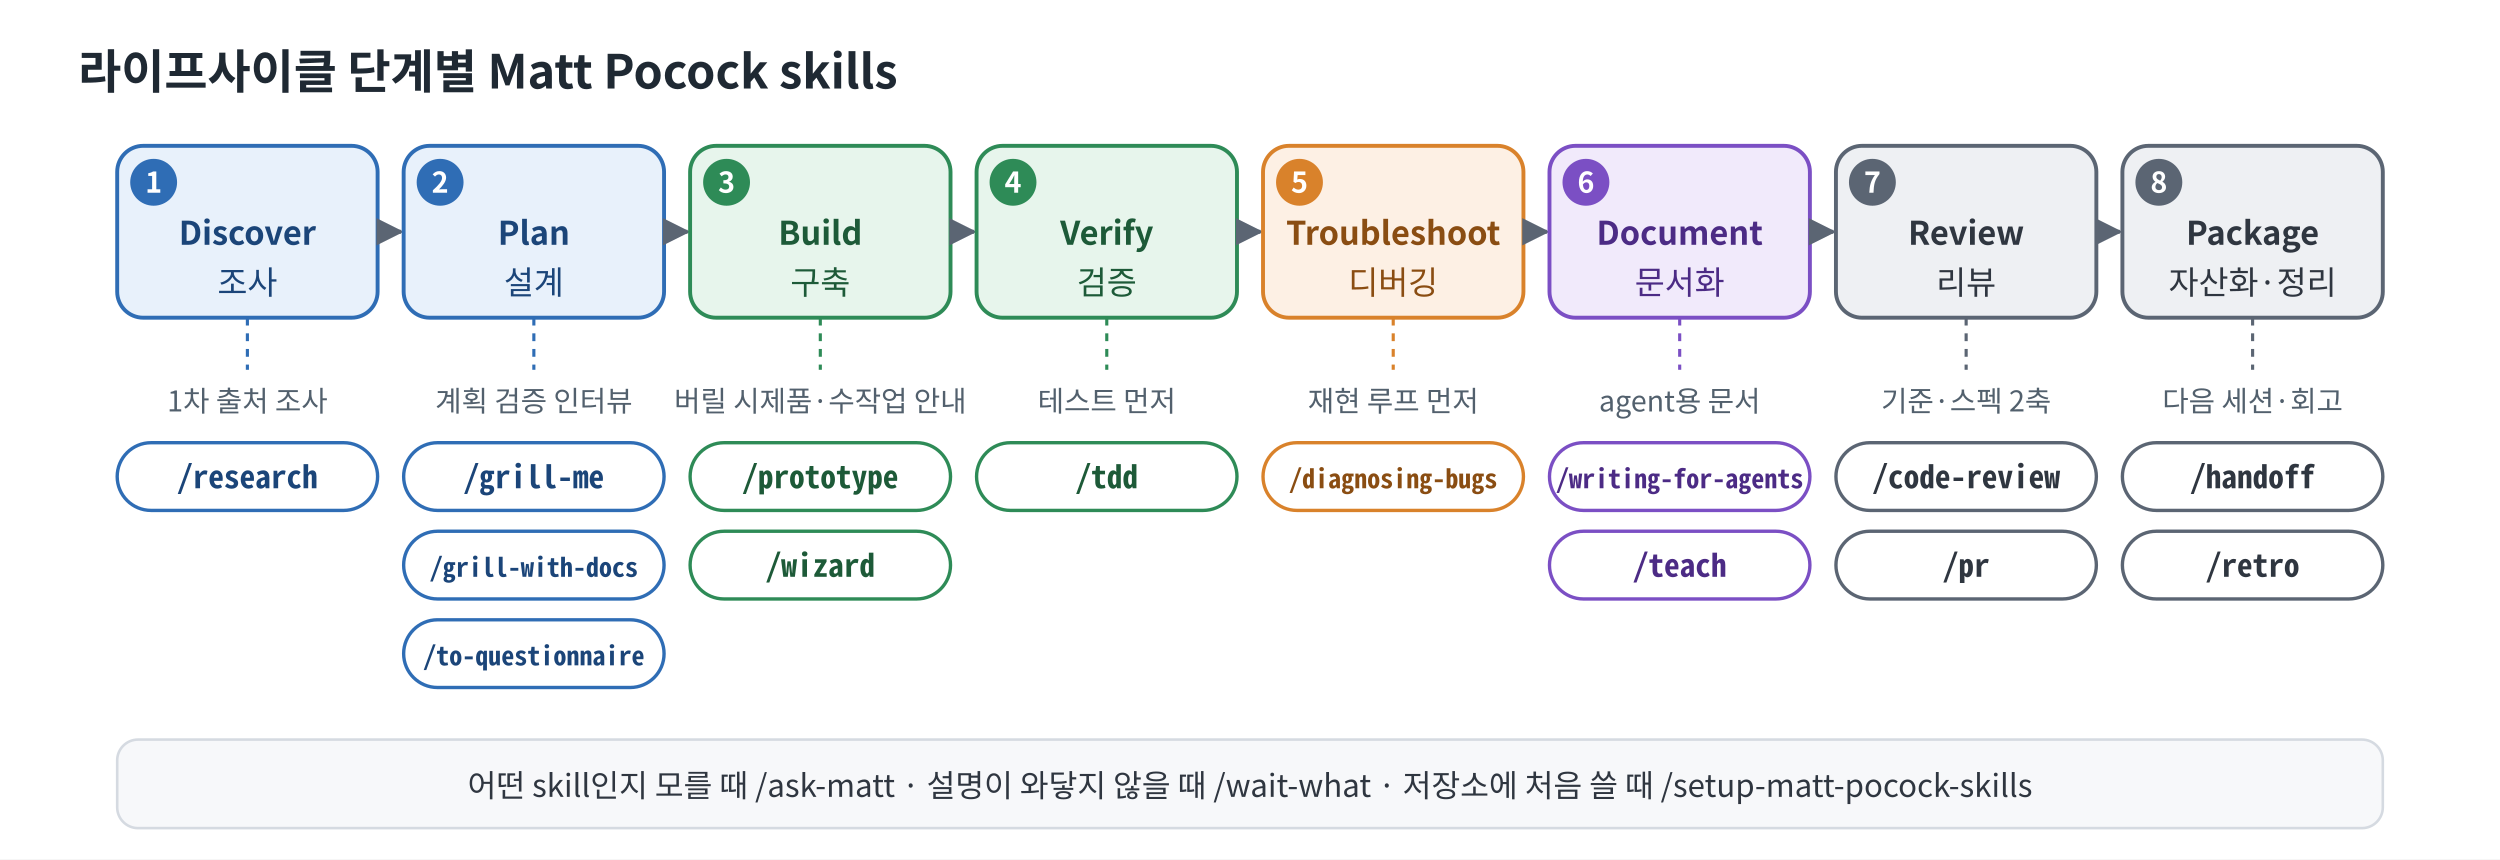
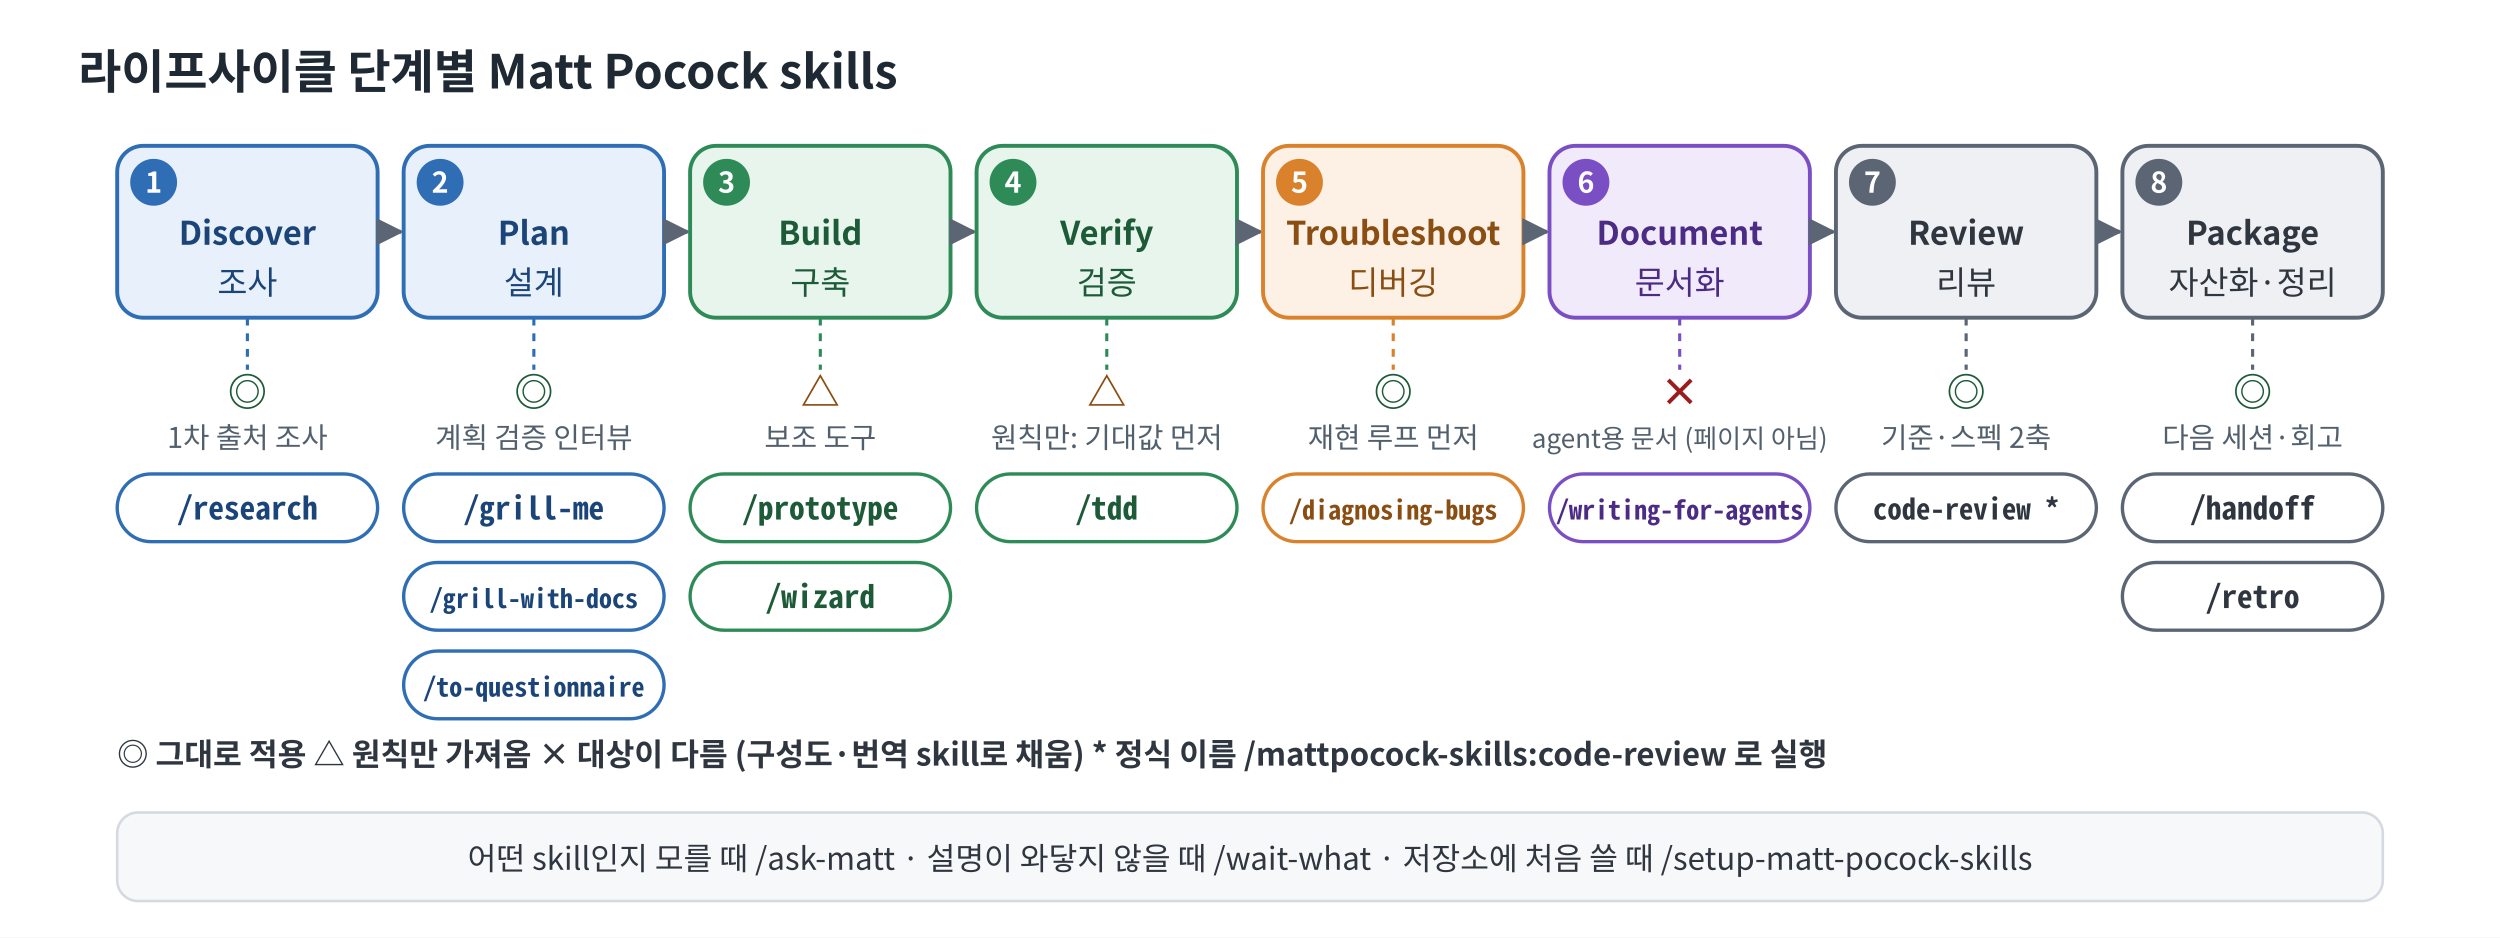
- <svg xmlns="http://www.w3.org/2000/svg" viewBox="0 0 960 330" width="960" height="330" role="img" aria-label="라이프사이클 단계별 Matt Pocock skills">
+ <svg xmlns="http://www.w3.org/2000/svg" viewBox="0 0 960 360" width="960" height="360" role="img" aria-label="라이프사이클 단계별 Matt Pocock skills">
  <defs>
    <marker id="arr" viewBox="0 0 10 10" refX="9" refY="5" markerWidth="7" markerHeight="7" orient="auto-start-reverse">
      <path d="M0,0 L10,5 L0,10 z" fill="#5B6573" />
    </marker>
  </defs>
-   <rect x="0" y="0" width="960" height="330" fill="#FFFFFF" />
+   <rect x="0" y="0" width="960" height="360" fill="#FFFFFF" />
  <text x="30" y="34" font-size="18" font-weight="bold" fill="#1F2933" text-anchor="start" font-family="Noto Sans CJK KR, Noto Sans KR, Apple SD Gothic Neo, Malgun Gothic, sans-serif">라이프사이클 단계별 Matt Pocock skills</text>
  <rect x="45" y="56" width="100" height="66" rx="10" fill="#E8F1FB" stroke="#2F6DB5" stroke-width="1.5" />
  <circle cx="59" cy="70" r="9" fill="#2F6DB5" />
  <text x="59" y="74" font-size="11" font-weight="bold" fill="#FFFFFF" text-anchor="middle" font-family="Noto Sans CJK KR, Noto Sans KR, Apple SD Gothic Neo, Malgun Gothic, sans-serif">1</text>
  <text x="95.0" y="94" font-size="12.5" font-weight="bold" fill="#1B4579" text-anchor="middle" font-family="Noto Sans CJK KR, Noto Sans KR, Apple SD Gothic Neo, Malgun Gothic, sans-serif">Discover</text>
  <text x="95.0" y="113" font-size="12.5" font-weight="normal" fill="#1B4579" text-anchor="middle" font-family="Noto Sans CJK KR, Noto Sans KR, Apple SD Gothic Neo, Malgun Gothic, sans-serif">조사</text>
  <line x1="145" y1="89" x2="154" y2="89" stroke="#5B6573" stroke-width="1.5" marker-end="url(#arr)" />
  <line x1="95.0" y1="122" x2="95.0" y2="142" stroke="#2F6DB5" stroke-width="1.2" stroke-dasharray="3 3" />
-   <text x="95.0" y="158" font-size="11" font-weight="normal" fill="#52606D" text-anchor="middle" font-family="Noto Sans CJK KR, Noto Sans KR, Apple SD Gothic Neo, Malgun Gothic, sans-serif">1차 출처 조사</text>
-   <rect x="45" y="170" width="100" height="26" rx="13" fill="#FFFFFF" stroke="#2F6DB5" stroke-width="1.3" />
-   <text x="95.0" y="187.5" font-size="12" font-weight="bold" fill="#1B4579" text-anchor="middle" font-family="Menlo, Consolas, Noto Sans Mono CJK KR, monospace">/research</text>
+   <text x="95.0" y="156" font-size="15" font-weight="bold" fill="#1D5A38" text-anchor="middle" font-family="Noto Sans CJK KR, Noto Sans KR, Apple SD Gothic Neo, Malgun Gothic, sans-serif">◎</text>
+   <text x="95.0" y="172" font-size="11" font-weight="normal" fill="#52606D" text-anchor="middle" font-family="Noto Sans CJK KR, Noto Sans KR, Apple SD Gothic Neo, Malgun Gothic, sans-serif">1차 출처 조사</text>
+   <rect x="45" y="182" width="100" height="26" rx="13" fill="#FFFFFF" stroke="#2F6DB5" stroke-width="1.3" />
+   <text x="95.0" y="199.5" font-size="12" font-weight="bold" fill="#1B4579" text-anchor="middle" font-family="Menlo, Consolas, Noto Sans Mono CJK KR, monospace">/research</text>
  <rect x="155" y="56" width="100" height="66" rx="10" fill="#E8F1FB" stroke="#2F6DB5" stroke-width="1.5" />
  <circle cx="169" cy="70" r="9" fill="#2F6DB5" />
  <text x="169" y="74" font-size="11" font-weight="bold" fill="#FFFFFF" text-anchor="middle" font-family="Noto Sans CJK KR, Noto Sans KR, Apple SD Gothic Neo, Malgun Gothic, sans-serif">2</text>
  <text x="205.0" y="94" font-size="12.5" font-weight="bold" fill="#1B4579" text-anchor="middle" font-family="Noto Sans CJK KR, Noto Sans KR, Apple SD Gothic Neo, Malgun Gothic, sans-serif">Plan</text>
  <text x="205.0" y="113" font-size="12.5" font-weight="normal" fill="#1B4579" text-anchor="middle" font-family="Noto Sans CJK KR, Noto Sans KR, Apple SD Gothic Neo, Malgun Gothic, sans-serif">설계</text>
  <line x1="255" y1="89" x2="264" y2="89" stroke="#5B6573" stroke-width="1.5" marker-end="url(#arr)" />
  <line x1="205.0" y1="122" x2="205.0" y2="142" stroke="#2F6DB5" stroke-width="1.2" stroke-dasharray="3 3" />
-   <text x="205.0" y="158" font-size="11" font-weight="normal" fill="#52606D" text-anchor="middle" font-family="Noto Sans CJK KR, Noto Sans KR, Apple SD Gothic Neo, Malgun Gothic, sans-serif">계획 검증 인터뷰</text>
-   <rect x="155" y="170" width="100" height="26" rx="13" fill="#FFFFFF" stroke="#2F6DB5" stroke-width="1.3" />
-   <text x="205.0" y="187.5" font-size="12" font-weight="bold" fill="#1B4579" text-anchor="middle" font-family="Menlo, Consolas, Noto Sans Mono CJK KR, monospace">/grill-me</text>
-   <rect x="155" y="204" width="100" height="26" rx="13" fill="#FFFFFF" stroke="#2F6DB5" stroke-width="1.3" />
-   <text x="205.0" y="221.5" font-size="10" font-weight="bold" fill="#1B4579" text-anchor="middle" font-family="Menlo, Consolas, Noto Sans Mono CJK KR, monospace">/grill-with-docs</text>
-   <rect x="155" y="238" width="100" height="26" rx="13" fill="#FFFFFF" stroke="#2F6DB5" stroke-width="1.3" />
-   <text x="205.0" y="255.5" font-size="10" font-weight="bold" fill="#1B4579" text-anchor="middle" font-family="Menlo, Consolas, Noto Sans Mono CJK KR, monospace">/to-questionnaire</text>
+   <text x="205.0" y="156" font-size="15" font-weight="bold" fill="#1D5A38" text-anchor="middle" font-family="Noto Sans CJK KR, Noto Sans KR, Apple SD Gothic Neo, Malgun Gothic, sans-serif">◎</text>
+   <text x="205.0" y="172" font-size="11" font-weight="normal" fill="#52606D" text-anchor="middle" font-family="Noto Sans CJK KR, Noto Sans KR, Apple SD Gothic Neo, Malgun Gothic, sans-serif">계획 검증 인터뷰</text>
+   <rect x="155" y="182" width="100" height="26" rx="13" fill="#FFFFFF" stroke="#2F6DB5" stroke-width="1.3" />
+   <text x="205.0" y="199.5" font-size="12" font-weight="bold" fill="#1B4579" text-anchor="middle" font-family="Menlo, Consolas, Noto Sans Mono CJK KR, monospace">/grill-me</text>
+   <rect x="155" y="216" width="100" height="26" rx="13" fill="#FFFFFF" stroke="#2F6DB5" stroke-width="1.3" />
+   <text x="205.0" y="233.5" font-size="10" font-weight="bold" fill="#1B4579" text-anchor="middle" font-family="Menlo, Consolas, Noto Sans Mono CJK KR, monospace">/grill-with-docs</text>
+   <rect x="155" y="250" width="100" height="26" rx="13" fill="#FFFFFF" stroke="#2F6DB5" stroke-width="1.3" />
+   <text x="205.0" y="267.5" font-size="10" font-weight="bold" fill="#1B4579" text-anchor="middle" font-family="Menlo, Consolas, Noto Sans Mono CJK KR, monospace">/to-questionnaire</text>
  <rect x="265" y="56" width="100" height="66" rx="10" fill="#E7F5EC" stroke="#2E8B57" stroke-width="1.5" />
  <circle cx="279" cy="70" r="9" fill="#2E8B57" />
  <text x="279" y="74" font-size="11" font-weight="bold" fill="#FFFFFF" text-anchor="middle" font-family="Noto Sans CJK KR, Noto Sans KR, Apple SD Gothic Neo, Malgun Gothic, sans-serif">3</text>
  <text x="315.0" y="94" font-size="12.5" font-weight="bold" fill="#1D5A38" text-anchor="middle" font-family="Noto Sans CJK KR, Noto Sans KR, Apple SD Gothic Neo, Malgun Gothic, sans-serif">Build</text>
  <text x="315.0" y="113" font-size="12.5" font-weight="normal" fill="#1D5A38" text-anchor="middle" font-family="Noto Sans CJK KR, Noto Sans KR, Apple SD Gothic Neo, Malgun Gothic, sans-serif">구축</text>
  <line x1="365" y1="89" x2="374" y2="89" stroke="#5B6573" stroke-width="1.5" marker-end="url(#arr)" />
  <line x1="315.0" y1="122" x2="315.0" y2="142" stroke="#2E8B57" stroke-width="1.2" stroke-dasharray="3 3" />
-   <text x="315.0" y="158" font-size="11" font-weight="normal" fill="#52606D" text-anchor="middle" font-family="Noto Sans CJK KR, Noto Sans KR, Apple SD Gothic Neo, Malgun Gothic, sans-serif">버릴 시제품·수작업 안내</text>
-   <rect x="265" y="170" width="100" height="26" rx="13" fill="#FFFFFF" stroke="#2E8B57" stroke-width="1.3" />
-   <text x="315.0" y="187.5" font-size="12" font-weight="bold" fill="#1D5A38" text-anchor="middle" font-family="Menlo, Consolas, Noto Sans Mono CJK KR, monospace">/prototype</text>
-   <rect x="265" y="204" width="100" height="26" rx="13" fill="#FFFFFF" stroke="#2E8B57" stroke-width="1.3" />
-   <text x="315.0" y="221.5" font-size="12" font-weight="bold" fill="#1D5A38" text-anchor="middle" font-family="Menlo, Consolas, Noto Sans Mono CJK KR, monospace">/wizard</text>
+   <text x="315.0" y="156" font-size="15" font-weight="bold" fill="#8A4D12" text-anchor="middle" font-family="Noto Sans CJK KR, Noto Sans KR, Apple SD Gothic Neo, Malgun Gothic, sans-serif">△</text>
+   <text x="315.0" y="172" font-size="11" font-weight="normal" fill="#52606D" text-anchor="middle" font-family="Noto Sans CJK KR, Noto Sans KR, Apple SD Gothic Neo, Malgun Gothic, sans-serif">보조 도구</text>
+   <rect x="265" y="182" width="100" height="26" rx="13" fill="#FFFFFF" stroke="#2E8B57" stroke-width="1.3" />
+   <text x="315.0" y="199.5" font-size="12" font-weight="bold" fill="#1D5A38" text-anchor="middle" font-family="Menlo, Consolas, Noto Sans Mono CJK KR, monospace">/prototype</text>
+   <rect x="265" y="216" width="100" height="26" rx="13" fill="#FFFFFF" stroke="#2E8B57" stroke-width="1.3" />
+   <text x="315.0" y="233.5" font-size="12" font-weight="bold" fill="#1D5A38" text-anchor="middle" font-family="Menlo, Consolas, Noto Sans Mono CJK KR, monospace">/wizard</text>
  <rect x="375" y="56" width="100" height="66" rx="10" fill="#E7F5EC" stroke="#2E8B57" stroke-width="1.5" />
  <circle cx="389" cy="70" r="9" fill="#2E8B57" />
  <text x="389" y="74" font-size="11" font-weight="bold" fill="#FFFFFF" text-anchor="middle" font-family="Noto Sans CJK KR, Noto Sans KR, Apple SD Gothic Neo, Malgun Gothic, sans-serif">4</text>
  <text x="425.0" y="94" font-size="12.5" font-weight="bold" fill="#1D5A38" text-anchor="middle" font-family="Noto Sans CJK KR, Noto Sans KR, Apple SD Gothic Neo, Malgun Gothic, sans-serif">Verify</text>
  <text x="425.0" y="113" font-size="12.5" font-weight="normal" fill="#1D5A38" text-anchor="middle" font-family="Noto Sans CJK KR, Noto Sans KR, Apple SD Gothic Neo, Malgun Gothic, sans-serif">검증</text>
  <line x1="475" y1="89" x2="484" y2="89" stroke="#5B6573" stroke-width="1.5" marker-end="url(#arr)" />
  <line x1="425.0" y1="122" x2="425.0" y2="142" stroke="#2E8B57" stroke-width="1.2" stroke-dasharray="3 3" />
-   <text x="425.0" y="158" font-size="11" font-weight="normal" fill="#52606D" text-anchor="middle" font-family="Noto Sans CJK KR, Noto Sans KR, Apple SD Gothic Neo, Malgun Gothic, sans-serif">테스트 먼저</text>
-   <rect x="375" y="170" width="100" height="26" rx="13" fill="#FFFFFF" stroke="#2E8B57" stroke-width="1.3" />
-   <text x="425.0" y="187.5" font-size="12" font-weight="bold" fill="#1D5A38" text-anchor="middle" font-family="Menlo, Consolas, Noto Sans Mono CJK KR, monospace">/tdd</text>
+   <text x="425.0" y="156" font-size="15" font-weight="bold" fill="#8A4D12" text-anchor="middle" font-family="Noto Sans CJK KR, Noto Sans KR, Apple SD Gothic Neo, Malgun Gothic, sans-serif">△</text>
+   <text x="425.0" y="172" font-size="11" font-weight="normal" fill="#52606D" text-anchor="middle" font-family="Noto Sans CJK KR, Noto Sans KR, Apple SD Gothic Neo, Malgun Gothic, sans-serif">원칙만: 기대값 먼저</text>
+   <rect x="375" y="182" width="100" height="26" rx="13" fill="#FFFFFF" stroke="#2E8B57" stroke-width="1.3" />
+   <text x="425.0" y="199.5" font-size="12" font-weight="bold" fill="#1D5A38" text-anchor="middle" font-family="Menlo, Consolas, Noto Sans Mono CJK KR, monospace">/tdd</text>
  <rect x="485" y="56" width="100" height="66" rx="10" fill="#FDF0E4" stroke="#D9822B" stroke-width="1.5" />
  <circle cx="499" cy="70" r="9" fill="#D9822B" />
  <text x="499" y="74" font-size="11" font-weight="bold" fill="#FFFFFF" text-anchor="middle" font-family="Noto Sans CJK KR, Noto Sans KR, Apple SD Gothic Neo, Malgun Gothic, sans-serif">5</text>
  <text x="535.0" y="94" font-size="12.5" font-weight="bold" fill="#8A4D12" text-anchor="middle" font-family="Noto Sans CJK KR, Noto Sans KR, Apple SD Gothic Neo, Malgun Gothic, sans-serif">Troubleshoot</text>
  <text x="535.0" y="113" font-size="12.5" font-weight="normal" fill="#8A4D12" text-anchor="middle" font-family="Noto Sans CJK KR, Noto Sans KR, Apple SD Gothic Neo, Malgun Gothic, sans-serif">디버깅</text>
  <line x1="585" y1="89" x2="594" y2="89" stroke="#5B6573" stroke-width="1.5" marker-end="url(#arr)" />
  <line x1="535.0" y1="122" x2="535.0" y2="142" stroke="#D9822B" stroke-width="1.2" stroke-dasharray="3 3" />
-   <text x="535.0" y="158" font-size="11" font-weight="normal" fill="#52606D" text-anchor="middle" font-family="Noto Sans CJK KR, Noto Sans KR, Apple SD Gothic Neo, Malgun Gothic, sans-serif">재현 루프 먼저</text>
-   <rect x="485" y="170" width="100" height="26" rx="13" fill="#FFFFFF" stroke="#D9822B" stroke-width="1.3" />
-   <text x="535.0" y="187.5" font-size="10" font-weight="bold" fill="#8A4D12" text-anchor="middle" font-family="Menlo, Consolas, Noto Sans Mono CJK KR, monospace">/diagnosing-bugs</text>
+   <text x="535.0" y="156" font-size="15" font-weight="bold" fill="#1D5A38" text-anchor="middle" font-family="Noto Sans CJK KR, Noto Sans KR, Apple SD Gothic Neo, Malgun Gothic, sans-serif">◎</text>
+   <text x="535.0" y="172" font-size="11" font-weight="normal" fill="#52606D" text-anchor="middle" font-family="Noto Sans CJK KR, Noto Sans KR, Apple SD Gothic Neo, Malgun Gothic, sans-serif">재현 루프 먼저</text>
+   <rect x="485" y="182" width="100" height="26" rx="13" fill="#FFFFFF" stroke="#D9822B" stroke-width="1.3" />
+   <text x="535.0" y="199.5" font-size="10" font-weight="bold" fill="#8A4D12" text-anchor="middle" font-family="Menlo, Consolas, Noto Sans Mono CJK KR, monospace">/diagnosing-bugs</text>
  <rect x="595" y="56" width="100" height="66" rx="10" fill="#F1EAFB" stroke="#7B4FC4" stroke-width="1.5" />
  <circle cx="609" cy="70" r="9" fill="#7B4FC4" />
  <text x="609" y="74" font-size="11" font-weight="bold" fill="#FFFFFF" text-anchor="middle" font-family="Noto Sans CJK KR, Noto Sans KR, Apple SD Gothic Neo, Malgun Gothic, sans-serif">6</text>
  <text x="645.0" y="94" font-size="12.5" font-weight="bold" fill="#4C2B85" text-anchor="middle" font-family="Noto Sans CJK KR, Noto Sans KR, Apple SD Gothic Neo, Malgun Gothic, sans-serif">Document</text>
  <text x="645.0" y="113" font-size="12.5" font-weight="normal" fill="#4C2B85" text-anchor="middle" font-family="Noto Sans CJK KR, Noto Sans KR, Apple SD Gothic Neo, Malgun Gothic, sans-serif">문서화</text>
  <line x1="695" y1="89" x2="704" y2="89" stroke="#5B6573" stroke-width="1.5" marker-end="url(#arr)" />
  <line x1="645.0" y1="122" x2="645.0" y2="142" stroke="#7B4FC4" stroke-width="1.2" stroke-dasharray="3 3" />
-   <text x="645.0" y="158" font-size="11" font-weight="normal" fill="#52606D" text-anchor="middle" font-family="Noto Sans CJK KR, Noto Sans KR, Apple SD Gothic Neo, Malgun Gothic, sans-serif">agent용 문서</text>
-   <rect x="595" y="170" width="100" height="26" rx="13" fill="#FFFFFF" stroke="#7B4FC4" stroke-width="1.3" />
-   <text x="645.0" y="187.5" font-size="10" font-weight="bold" fill="#4C2B85" text-anchor="middle" font-family="Menlo, Consolas, Noto Sans Mono CJK KR, monospace">/writing-for-agents</text>
-   <rect x="595" y="204" width="100" height="26" rx="13" fill="#FFFFFF" stroke="#7B4FC4" stroke-width="1.3" />
-   <text x="645.0" y="221.5" font-size="12" font-weight="bold" fill="#4C2B85" text-anchor="middle" font-family="Menlo, Consolas, Noto Sans Mono CJK KR, monospace">/teach</text>
+   <text x="645.0" y="156" font-size="15" font-weight="bold" fill="#9B1C1C" text-anchor="middle" font-family="Noto Sans CJK KR, Noto Sans KR, Apple SD Gothic Neo, Malgun Gothic, sans-serif">×</text>
+   <text x="645.0" y="172" font-size="10" font-weight="normal" fill="#52606D" text-anchor="middle" font-family="Noto Sans CJK KR, Noto Sans KR, Apple SD Gothic Neo, Malgun Gothic, sans-serif">agent용 문서 (페이지 아님)</text>
+   <rect x="595" y="182" width="100" height="26" rx="13" fill="#FFFFFF" stroke="#7B4FC4" stroke-width="1.3" />
+   <text x="645.0" y="199.5" font-size="10" font-weight="bold" fill="#4C2B85" text-anchor="middle" font-family="Menlo, Consolas, Noto Sans Mono CJK KR, monospace">/writing-for-agents</text>
  <rect x="705" y="56" width="100" height="66" rx="10" fill="#EEF0F3" stroke="#5B6573" stroke-width="1.5" />
  <circle cx="719" cy="70" r="9" fill="#5B6573" />
  <text x="719" y="74" font-size="11" font-weight="bold" fill="#FFFFFF" text-anchor="middle" font-family="Noto Sans CJK KR, Noto Sans KR, Apple SD Gothic Neo, Malgun Gothic, sans-serif">7</text>
  <text x="755.0" y="94" font-size="12.5" font-weight="bold" fill="#2F3640" text-anchor="middle" font-family="Noto Sans CJK KR, Noto Sans KR, Apple SD Gothic Neo, Malgun Gothic, sans-serif">Review</text>
  <text x="755.0" y="113" font-size="12.5" font-weight="normal" fill="#2F3640" text-anchor="middle" font-family="Noto Sans CJK KR, Noto Sans KR, Apple SD Gothic Neo, Malgun Gothic, sans-serif">리뷰</text>
  <line x1="805" y1="89" x2="814" y2="89" stroke="#5B6573" stroke-width="1.5" marker-end="url(#arr)" />
  <line x1="755.0" y1="122" x2="755.0" y2="142" stroke="#5B6573" stroke-width="1.2" stroke-dasharray="3 3" />
-   <text x="755.0" y="158" font-size="11" font-weight="normal" fill="#52606D" text-anchor="middle" font-family="Noto Sans CJK KR, Noto Sans KR, Apple SD Gothic Neo, Malgun Gothic, sans-serif">기준·스펙 2축</text>
-   <rect x="705" y="170" width="100" height="26" rx="13" fill="#FFFFFF" stroke="#5B6573" stroke-width="1.3" />
-   <text x="755.0" y="187.5" font-size="12" font-weight="bold" fill="#2F3640" text-anchor="middle" font-family="Menlo, Consolas, Noto Sans Mono CJK KR, monospace">/code-review</text>
-   <rect x="705" y="204" width="100" height="26" rx="13" fill="#FFFFFF" stroke="#5B6573" stroke-width="1.3" />
-   <text x="755.0" y="221.5" font-size="12" font-weight="bold" fill="#2F3640" text-anchor="middle" font-family="Menlo, Consolas, Noto Sans Mono CJK KR, monospace">/pr</text>
+   <text x="755.0" y="156" font-size="15" font-weight="bold" fill="#1D5A38" text-anchor="middle" font-family="Noto Sans CJK KR, Noto Sans KR, Apple SD Gothic Neo, Malgun Gothic, sans-serif">◎</text>
+   <text x="755.0" y="172" font-size="11" font-weight="normal" fill="#52606D" text-anchor="middle" font-family="Noto Sans CJK KR, Noto Sans KR, Apple SD Gothic Neo, Malgun Gothic, sans-serif">기준·스펙 2축</text>
+   <rect x="705" y="182" width="100" height="26" rx="13" fill="#FFFFFF" stroke="#5B6573" stroke-width="1.3" />
+   <text x="755.0" y="199.5" font-size="11" font-weight="bold" fill="#2F3640" text-anchor="middle" font-family="Menlo, Consolas, Noto Sans Mono CJK KR, monospace">code-review *</text>
  <rect x="815" y="56" width="100" height="66" rx="10" fill="#EEF0F3" stroke="#5B6573" stroke-width="1.5" />
  <circle cx="829" cy="70" r="9" fill="#5B6573" />
  <text x="829" y="74" font-size="11" font-weight="bold" fill="#FFFFFF" text-anchor="middle" font-family="Noto Sans CJK KR, Noto Sans KR, Apple SD Gothic Neo, Malgun Gothic, sans-serif">8</text>
  <text x="865.0" y="94" font-size="12.5" font-weight="bold" fill="#2F3640" text-anchor="middle" font-family="Noto Sans CJK KR, Noto Sans KR, Apple SD Gothic Neo, Malgun Gothic, sans-serif">Package</text>
  <text x="865.0" y="113" font-size="12.5" font-weight="normal" fill="#2F3640" text-anchor="middle" font-family="Noto Sans CJK KR, Noto Sans KR, Apple SD Gothic Neo, Malgun Gothic, sans-serif">자산화·정리</text>
  <line x1="865.0" y1="122" x2="865.0" y2="142" stroke="#5B6573" stroke-width="1.2" stroke-dasharray="3 3" />
-   <text x="865.0" y="158" font-size="11" font-weight="normal" fill="#52606D" text-anchor="middle" font-family="Noto Sans CJK KR, Noto Sans KR, Apple SD Gothic Neo, Malgun Gothic, sans-serif">다음 세션·회고</text>
-   <rect x="815" y="170" width="100" height="26" rx="13" fill="#FFFFFF" stroke="#5B6573" stroke-width="1.3" />
-   <text x="865.0" y="187.5" font-size="12" font-weight="bold" fill="#2F3640" text-anchor="middle" font-family="Menlo, Consolas, Noto Sans Mono CJK KR, monospace">/handoff</text>
-   <rect x="815" y="204" width="100" height="26" rx="13" fill="#FFFFFF" stroke="#5B6573" stroke-width="1.3" />
-   <text x="865.0" y="221.5" font-size="12" font-weight="bold" fill="#2F3640" text-anchor="middle" font-family="Menlo, Consolas, Noto Sans Mono CJK KR, monospace">/retro</text>
-   <rect x="45" y="284" width="870" height="34" rx="8" fill="#F7F8FA" stroke="#D5DAE1" />
-   <text x="480" y="306" font-size="12" font-weight="normal" fill="#2F3640" text-anchor="middle" font-family="Noto Sans CJK KR, Noto Sans KR, Apple SD Gothic Neo, Malgun Gothic, sans-serif">어떤 skill인지 모를 때  /ask-matt   ·   설명이 와닿지 않을 때  /wait-what   ·   저장소에 처음 쓸 때  /setup-matt-pocock-skills</text>
+   <text x="865.0" y="156" font-size="15" font-weight="bold" fill="#1D5A38" text-anchor="middle" font-family="Noto Sans CJK KR, Noto Sans KR, Apple SD Gothic Neo, Malgun Gothic, sans-serif">◎</text>
+   <text x="865.0" y="172" font-size="11" font-weight="normal" fill="#52606D" text-anchor="middle" font-family="Noto Sans CJK KR, Noto Sans KR, Apple SD Gothic Neo, Malgun Gothic, sans-serif">다음 세션·회고</text>
+   <rect x="815" y="182" width="100" height="26" rx="13" fill="#FFFFFF" stroke="#5B6573" stroke-width="1.3" />
+   <text x="865.0" y="199.5" font-size="12" font-weight="bold" fill="#2F3640" text-anchor="middle" font-family="Menlo, Consolas, Noto Sans Mono CJK KR, monospace">/handoff</text>
+   <rect x="815" y="216" width="100" height="26" rx="13" fill="#FFFFFF" stroke="#5B6573" stroke-width="1.3" />
+   <text x="865.0" y="233.5" font-size="12" font-weight="bold" fill="#2F3640" text-anchor="middle" font-family="Menlo, Consolas, Noto Sans Mono CJK KR, monospace">/retro</text>
+   <text x="45" y="294" font-size="12" font-weight="bold" fill="#2F3640" text-anchor="start" font-family="Noto Sans CJK KR, Noto Sans KR, Apple SD Gothic Neo, Malgun Gothic, sans-serif">◎ 그대로 적용   △ 원칙만 가져옴   × 대상이 다름 (구성도·번역 skill로 채움)    * 정식 이름 /mattpocock-skills:code-review 로 실행</text>
+   <rect x="45" y="312" width="870" height="34" rx="8" fill="#F7F8FA" stroke="#D5DAE1" />
+   <text x="480" y="334" font-size="12" font-weight="normal" fill="#2F3640" text-anchor="middle" font-family="Noto Sans CJK KR, Noto Sans KR, Apple SD Gothic Neo, Malgun Gothic, sans-serif">어떤 skill인지 모를 때  /ask-matt   ·   설명이 와닿지 않을 때  /wait-what   ·   저장소에 처음 쓸 때  /setup-matt-pocock-skills</text>
</svg>
